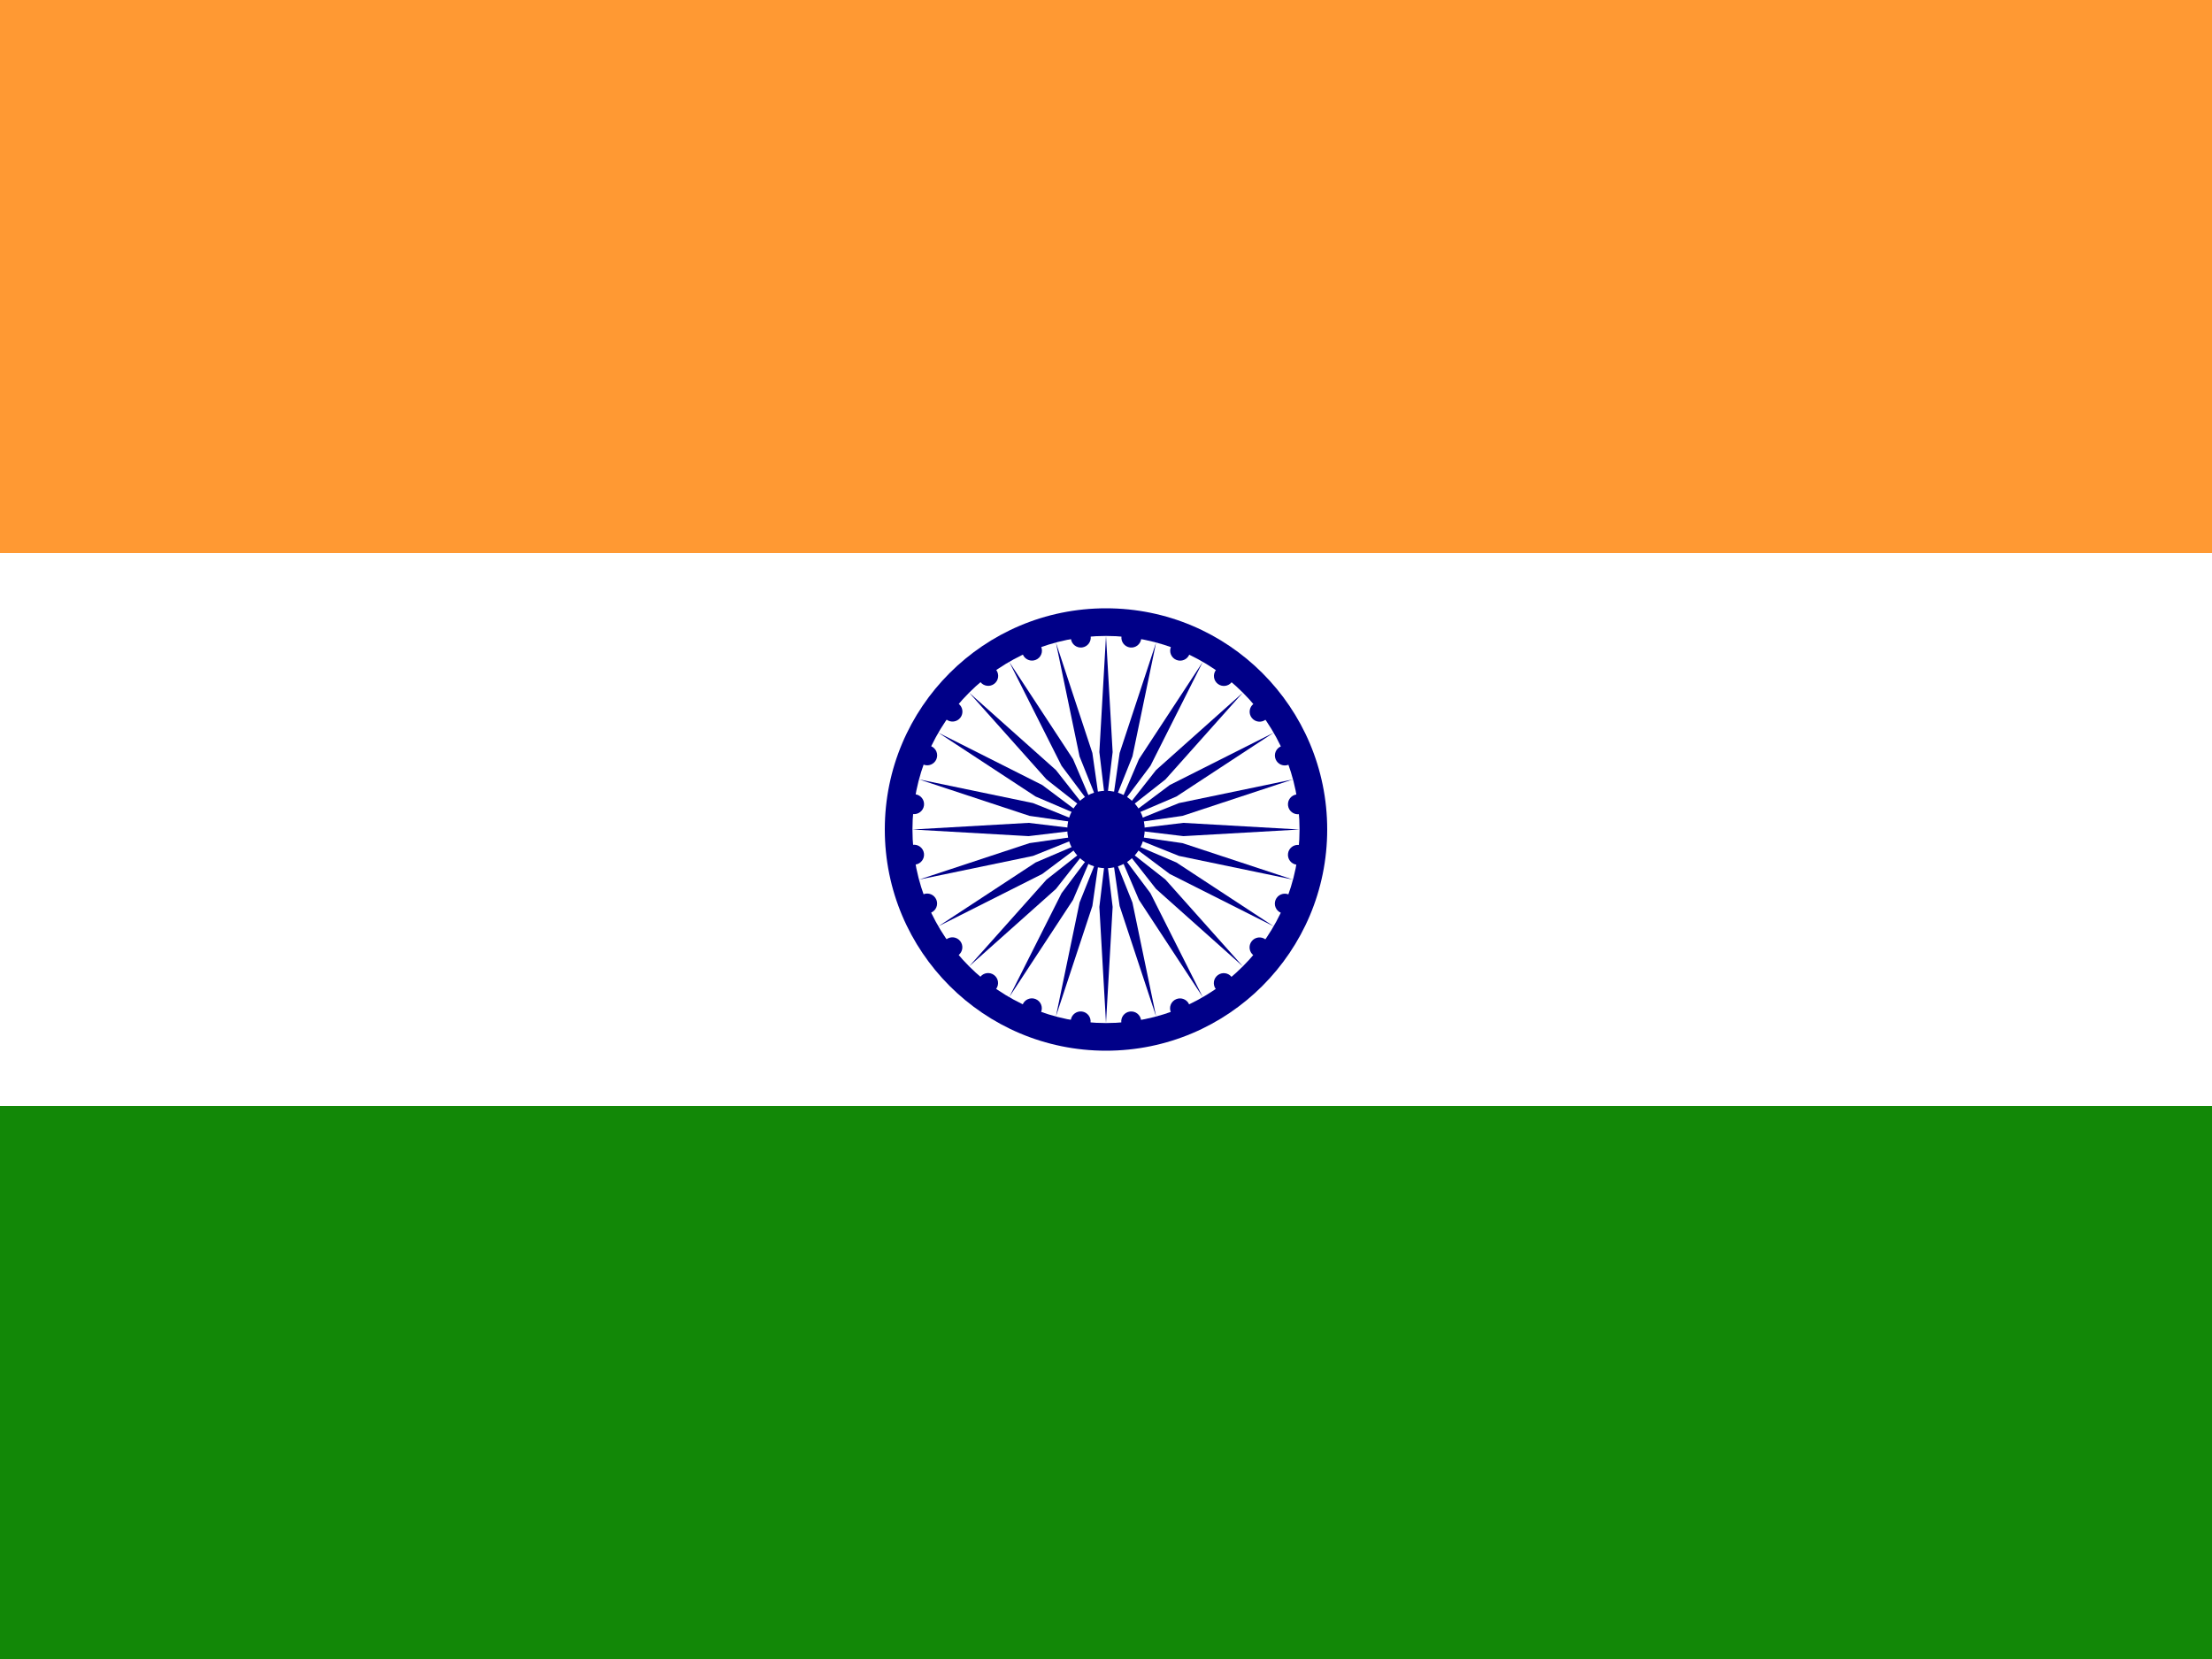
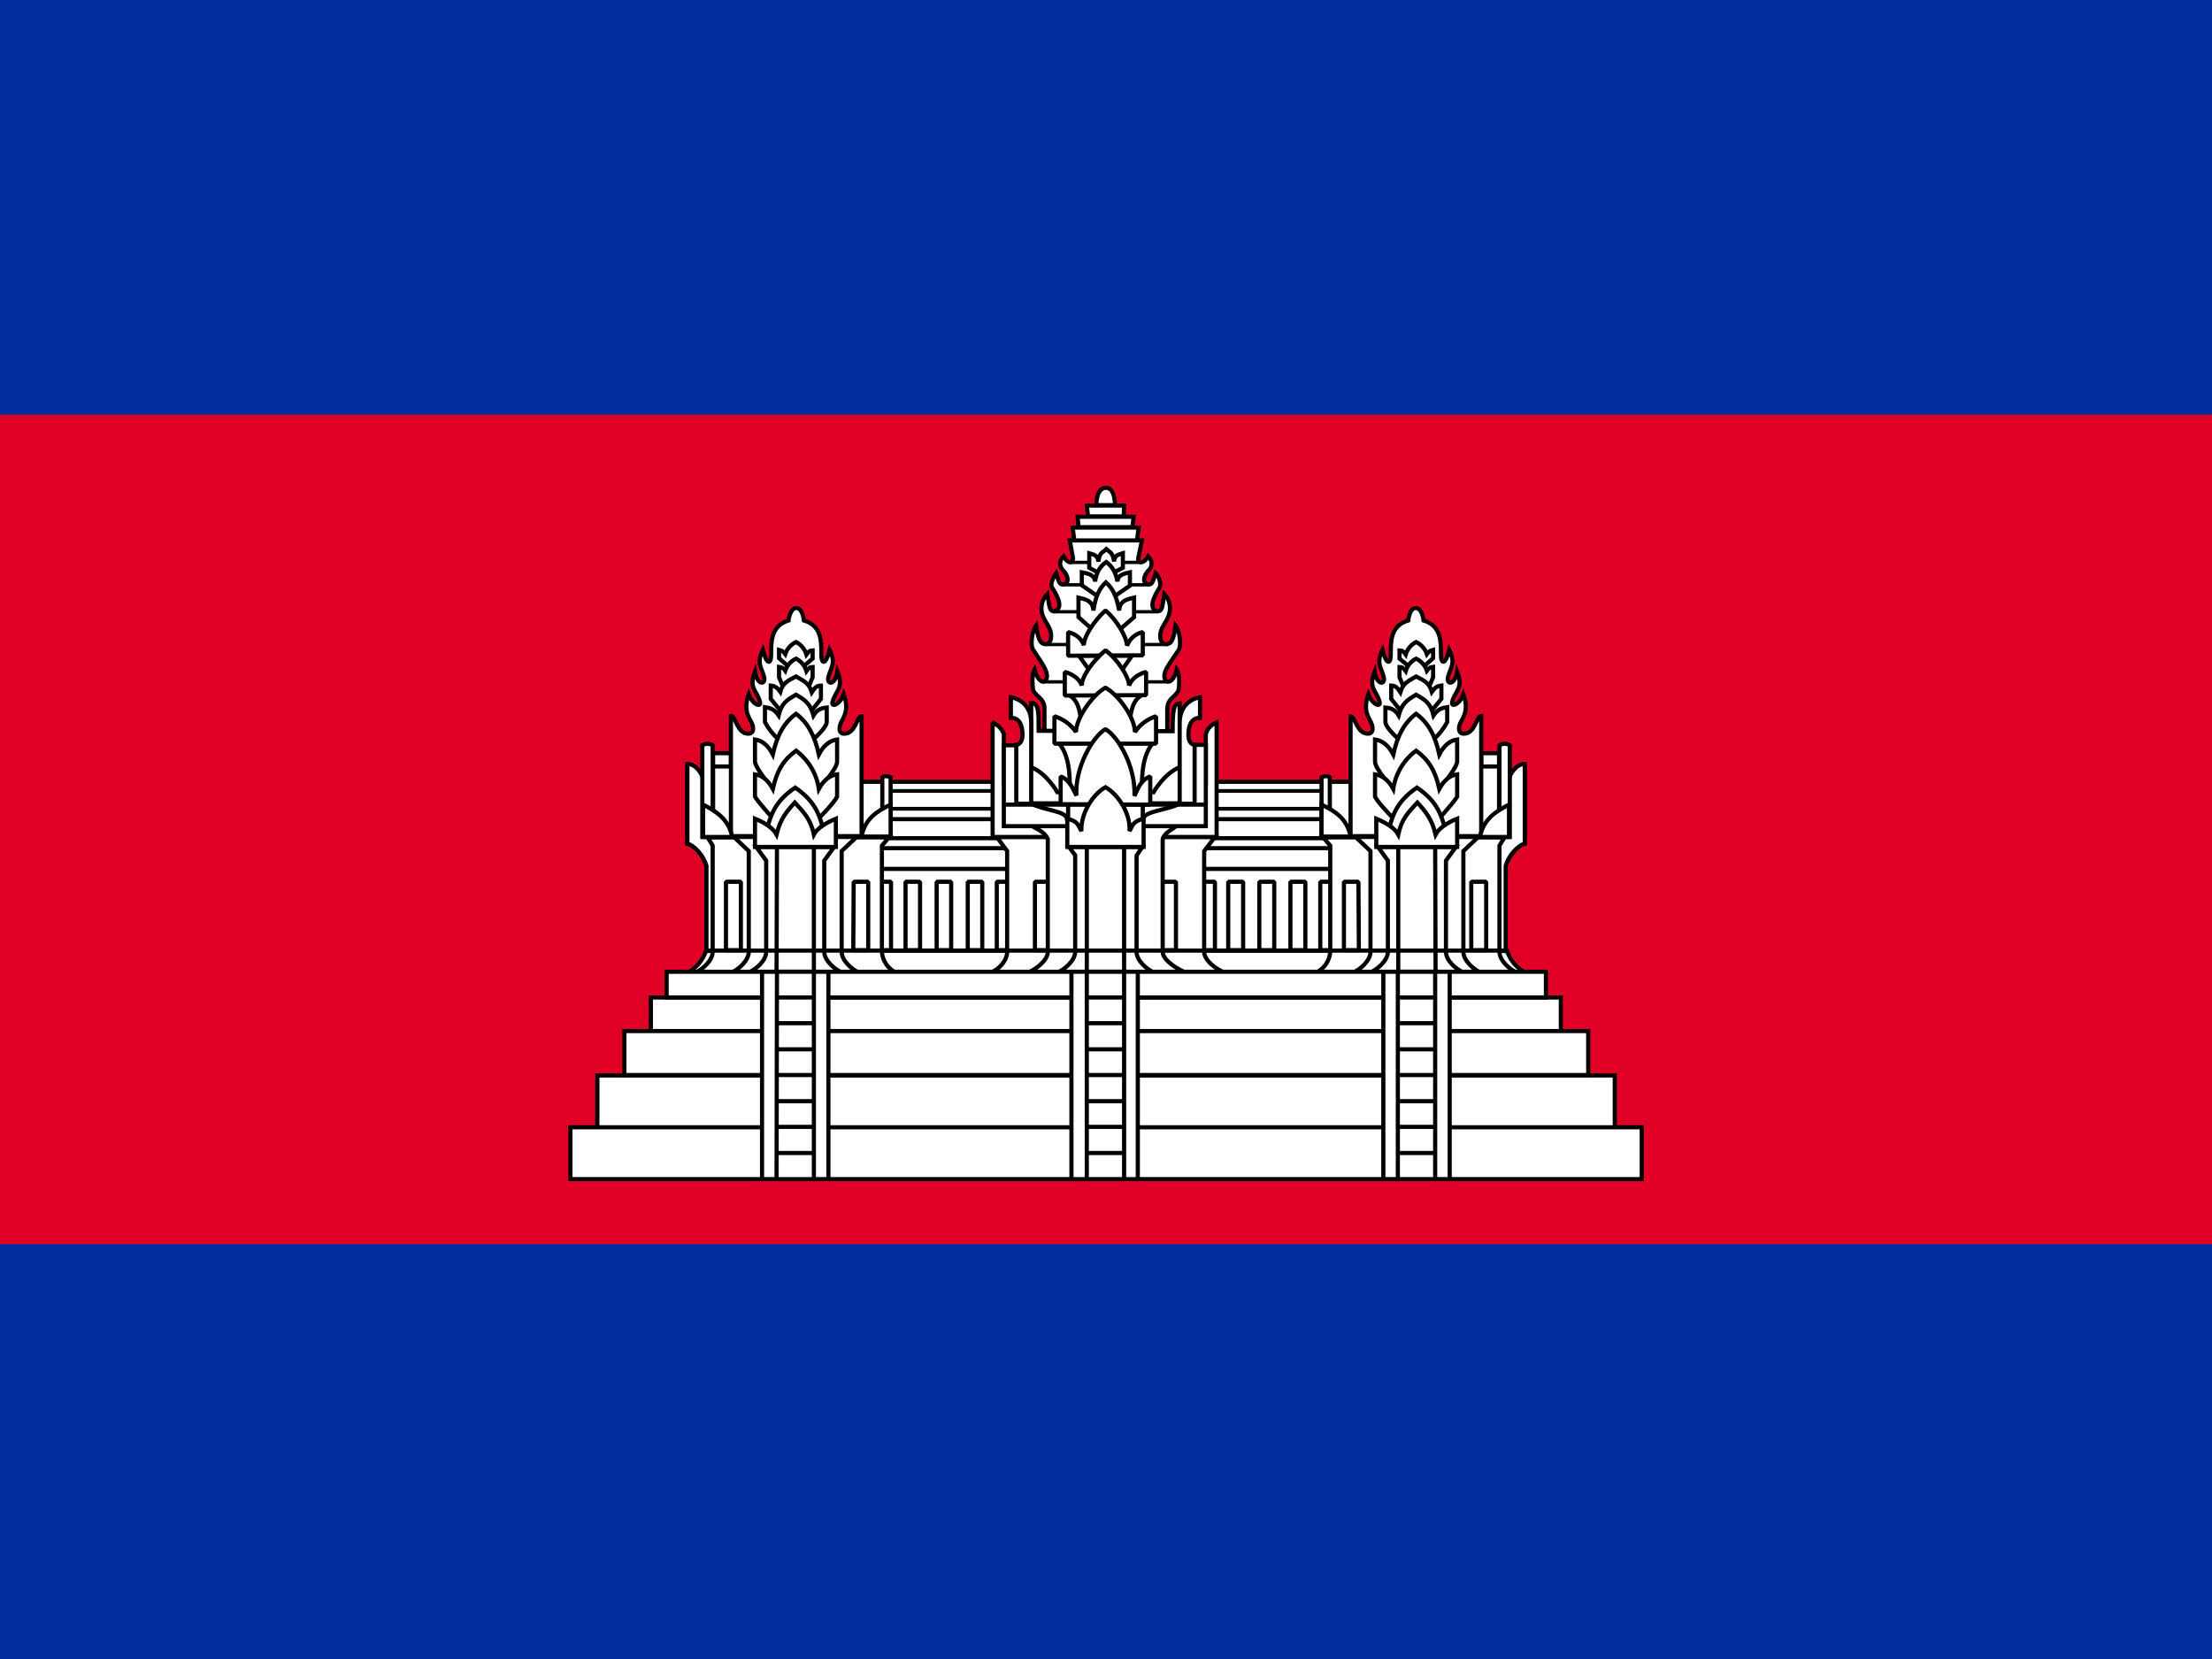
- <svg xmlns="http://www.w3.org/2000/svg" xmlns:xlink="http://www.w3.org/1999/xlink" id="flag-icons-in" viewBox="0 0 640 480">
-   <path fill="#f93" d="M0 0h640v160H0z" />
-   <path fill="#fff" d="M0 160h640v160H0z" />
-   <path fill="#128807" d="M0 320h640v160H0z" />
-   <g transform="matrix(3.2 0 0 3.2 320 240)">
-     <circle r="20" fill="#008" />
-     <circle r="17.5" fill="#fff" />
-     <circle r="3.5" fill="#008" />
-     <g id="in-d">
-       <g id="in-c">
-         <g id="in-b">
-           <g id="in-a" fill="#008">
-             <circle r=".9" transform="rotate(7.5 -8.8 133.5)" />
-             <path d="M0 17.5.6 7 0 2l-.6 5z" />
-           </g>
-           <use xlink:href="#in-a" width="100%" height="100%" transform="rotate(15)" />
-         </g>
-         <use xlink:href="#in-b" width="100%" height="100%" transform="rotate(30)" />
-       </g>
-       <use xlink:href="#in-c" width="100%" height="100%" transform="rotate(60)" />
+ <svg xmlns="http://www.w3.org/2000/svg" xmlns:xlink="http://www.w3.org/1999/xlink" id="flag-icons-kh" viewBox="0 0 640 480">
+   <path fill="#032ea1" d="M0 0h640v480H0z" />
+   <path fill="#e00025" d="M0 120h640v240H0z" />
+   <g fill="#fff" stroke="#000" transform="matrix(1.2 0 0 1.2 85.6 -522)">
+     <g stroke-linejoin="bevel">
+       <path d="M139 623.5h113.8v43.8H139z" />
+       <path d="M247 647.6h3.5v16.5H247zm-108-8.1h113.8v5H139zm0-7h113.8v4.6H139z" />
+       <path stroke-width=".9" d="M139 625.7h113.8v4.3H139z" />
+       <path d="M169 647.6h3.6v16.5H169zm49 0h3.6v16.5H218zm-78 0h3.5v16.5H140zm7 0h3.5v16.5H147zm7.5 0h3.5v16.5h-3.5zm7.5 0h3.5v16.5H162zm62.8 0h3.6v16.5h-3.6zm7.5 0h3.6v16.5h-3.6zm7.5 0h3.6v16.5h-3.6z" />
+       <path stroke-linejoin="miter" d="M94.5 669.5a9.3 9.3 0 0 0 4.4-5.3H292a9.3 9.3 0 0 0 4.4 5.3z" />
    </g>
-     <use xlink:href="#in-d" width="100%" height="100%" transform="rotate(120)" />
-     <use xlink:href="#in-d" width="100%" height="100%" transform="rotate(-120)" />
+     <path d="M193 556.8s-.1-4.1 2.3-4.2c2.3 0 2.2 4.2 2.2 4.2zm-12.5 54.5v-5.5c0-2.8-2.8-3-2.8-5 0 0-.4-3 .4-4.4 1.1 4 3 3.3 3 1.6 0-1.4-1-2.8-3.3-6.3-.8-1.1-.3-4.6.7-5.9.4 3 .9 4.5 2.2 4.5.8 0 1.4-.5 1.4-2 0-2-1.3-3-2-4.8a5 5 0 0 1 1.1-5.3c.5 3 .4 4.2 1.7 4.2 2.7-.9 0-4.8-.6-5.8-.6-1.1 1-3.4 1-3.4.8 2.7 1 2.9 2 2.6 1.2-.3 1-2-.4-3.4-.9-1-.8-2.3.2-3.3 1 1.9 2.2 1.8 2.3.6l-.8-4.4H204l-.9 4.3c-.2 1.2 1.4 1.5 2.4-.5 1 1 1.1 2.4.2 3.3-1.4 1.4-1.6 3.1-.4 3.4 1 .3 1.2 0 2-2.6 0 0 1.5 1.5 1 3.4-.6 1-3.3 5-.6 5.8 1.3 0 1.2-1.2 1.7-4.2a5 5 0 0 1 1 5.3c-.6 1.8-2 2.8-2 4.8 0 1.5.7 2 1.5 2 1.3 0 1.8-1.4 2.2-4.5 1 1.3 1.5 4.8.7 6-2.3 3.4-3.4 4.8-3.4 6.2 0 1.7 2 2.4 3-1.6.9 1.4.5 4.4.5 4.4 0 2-2.7 2.2-2.8 5v5.5zm7.2-46-.4-3.1h15.9l-.4 3.1zm1-3.2-.2-2.5H202l-.3 2.5zm2.3-2.6-.3-2.6h9l-.1 2.6zm33 110c-2-.7-5-2.9-5-5v-24.3l2.6-3.4H169l2.5 3.4v24.3c0 2.1-2 4.3-4 5z" />
+     <path stroke-linejoin="bevel" d="M178.2 647.6h3.6v16.5h-3.6zm30.4 0h3.6v16.5h-3.6z" />
+     <path d="M168 609.2v27.6h54v-27.6a4.2 4.2 0 0 0-2.6 2.8v11.8h-48.7V612s-.6-2-2.8-2.8z" />
+     <path d="M214.6 669.5c-1.8-.7-5.6-2.9-5.6-5v-27.2c.4-1.5 2.4-2.4 3.7-3.4H177c1.7 1 3.6 1.7 4.3 3.4v27.2c0 2.1-3 4.3-4.8 5z" />
+     <path d="M219.4 634.2v-19.6h-4.9v-1.9h-38.8v2h-5v19.5zM207 669.5c-1.8-.7-4.3-2.9-4.3-5v-23.2l1.4-2.1h-17.7l1.5 2v23.3c0 2.1-2.6 4.3-4.3 5z" />
+     <path d="M190.7 639.2h9v30.3h-9z" />
+     <path stroke-linejoin="bevel" d="M204.4 632.5c0-2 5.8-2.1 8.8-3.8h-36c3 1.7 8.7 1.8 8.7 3.8l1.2 3.9 15 .6z" />
+     <path d="M211.4 611.3c0-4.9.2-6.7 1.7-6.7V620c-3.7 1.4-6.3 6-6.3 6h-23.2s-2.6-4.6-6.3-6v-15.5c1.8 0 1.8 2 1.8 6.7zm1.7-2c0-5.6 4.9-6.2 4.9-6.2v5c-1.9-.1-2.8 1.6-2.8 4 0 2.5 1.5 2.5 1.5 2.5v14.2h-3.6z" />
+     <path d="M177.3 609.3c0-5.6-4.9-6.2-4.9-6.2v5c1.9-.1 2.8 1.6 2.8 4 0 2.5-1.5 2.5-1.5 2.5v14.2h3.6z" />
+     <g fill="none" stroke-width=".8">
+       <path d="M186.8 570.6H204m-19.2 5.4h21m-23 6.5h24.9m-27 7.9h29.5m-30.2 9h30.4" />
+       <path stroke-width="1" d="M170.8 629h48.6m-33.2 0h18v6.6h-18z" />
+     </g>
+     <path d="M184 614.2c3 3.6 2.6 9.7 2.6 13.3H204c0-3.6-.4-9.7 2.6-13.3zm9.7-41-2.4-1.3v-3.5c1 .3 2 .4 2.2 2 .3-2.3 1-2.1 1.9-3 1 .9 1.5.7 1.9 3 0-1.6 1.2-1.7 2.1-2v3.5l-2.3 1.2z" />
+     <path d="m193.5 578.9-4-2.8V573c1.5.3 3 .5 3.2 2.2.4-2.5 1.3-3.7 2.7-4.7 1.3 1 2.2 2.2 2.7 4.7.1-1.7 1.7-1.9 3-2.2v3.2l-3.9 2.7z" />
+     <path d="m193.2 587.8-4.5-4v-4.7c1.6.4 3.4.6 3.6 3.1.5-3.5 1.5-5.4 3-6.8 1.6 1.4 2.6 3.3 3.2 6.8.2-2.5 2-2.7 3.6-3.1v4.7l-4.6 4zm8.4 5.3-4 5.7h-4.7l-4.1-5.7zm-15.2 9.5c2 1.1 2.8 3.4 3 7.6H201c.2-4.2 1-6.5 3-7.6z" />
+     <path stroke-linejoin="bevel" d="M204.2 593v-5.6a5.2 5.2 0 0 0-3.8 3.3c0-2-2.5-6.3-5.2-8.5-2.7 2.4-5.3 6.4-5.2 8.4-.5-1.5-1.8-2.7-3.8-3.2v5.7z" />
+     <path stroke-linejoin="bevel" d="M205 602.6V597c-2.1.6-3.5 1.7-4.1 3.3 0-2-2.7-6.3-5.7-8.5-3 2.5-5.8 6.4-5.7 8.5-.5-1.5-2-2.7-4.1-3.3v5.7z" />
+     <path stroke-linejoin="bevel" d="M207.4 614.3v-6.6a9.6 9.6 0 0 0-5.1 3.8c0-3.5-4-9-7.1-10.7-3.2 1.8-7.1 7.4-7.1 10.7a9.7 9.7 0 0 0-5.2-3.8v6.6z" />
+     <path stroke-linejoin="bevel" d="M206 629v-6.8c-2.4.9-3 3.1-3.8 4.7.3-6.9-3.8-14.2-7-16.1-3.2 1.9-7.4 9.4-7 16-.8-1.4-1.5-3.7-3.8-4.6v6.7z" />
+     <path d="M204.4 639.2v-6.8c-2.5.6-2.6 1.5-3.4 3 .3-4.1-2.6-8.8-5.8-10.6-3.2 1.8-6 6.5-5.8 10.6-.8-1.5-.9-2.4-3.4-3v6.8z" />
+     <g id="kh-a">
+       <path d="M99 664.2v-20.4c-.7-2.6-3-5-4.6-5.4v-18l3.7 2 4.3 18.9v23z" />
+       <path d="M99 664.3v-20.5c-.7-2.6-3-5-4.6-5.4v-19.2c2.5 0 3.7 3.2 3.7 3.2l4.3 18.9v22.9z" />
+       <path d="M96.3 669.5c1.7-.7 4.2-2.9 4.2-5v-25.6l-1.2-2H143l-1.7 2v25.6a6 6 0 0 0 3.4 5z" />
+       <path d="M135.8 669.5c-1.7-.7-4.2-2.9-4.2-5v-24.3l3.6-3.4h-29.6l3.6 3.4v24.3c0 2.1-2.5 4.3-4.2 5z" />
+       <path d="M131.7 669.5c-1.7-.7-4.3-2.9-4.3-5v-22l2.4-3.3H111l2.4 3.3v22c0 2.1-2.5 4.3-4.3 5z" />
+       <path d="M116 639.2h8.9v30.4h-9z" />
+       <path stroke-linejoin="bevel" d="M103.7 647.6h3.6v16.5h-3.6zm30.8 0h3.5v16.5h-3.6zm-33.9-27.8h4.4v17h-4.4zm0-3.2h4.3v3.2h-4.3zm35.6 6.9h6.1v13h-6.1z" />
+       <path d="M104.9 636.6v-29c1.2 0 1.4 4.3 4.2 4.3 1.5 0 1.4-1.8.5-3.2-.7-1.3-1.6-3-.4-6.3.9 2.5 3.1 3.3 2.7 1.8-.7-2.7-2.8-3.2-1.2-7.3.5 3.4 2.7 3.3 2.2 1.3-.6-2.3-1.9-3.3-.3-6.5.9 3.7 2 3.5 2 1.2 0-3.4 0-7 4.2-8.3 0 0 .3-3 1.9-3 1.5 0 1.8 3 1.8 3 4.3 1.3 4.2 5 4.2 8.3 0 2.3 1.1 2.5 2-1.2 1.6 3.2.3 4.2-.3 6.5-.5 2 1.7 2.1 2.2-1.3 1.6 4.1-.5 4.6-1.2 7.3-.4 1.5 1.8.7 2.7-1.8 1.2 3.3.3 5-.4 6.3-.8 1.4-1 3.2.5 3.2 2.8 0 3-4.2 4.2-4.2v28.9zM98 614.7v22.1h2.5v-22.1c-.9-.5-1.7-.5-2.5 0z" />
+       <path d="M98.2 629c3.1 1.6 6.2 3.5 7 7.8h-7zm43.2-6.6v14.4h2v-14.4c-.6-.3-1.5-.4-2 0z" />
+       <path d="M143.4 629c-3.1 1.5-6.2 3.3-7 7.7h7zm-20.6-33.7 1.8-1.5v-2c-.6 0-1 .3-1.5 1a5 5 0 0 0-2.5-3 5 5 0 0 0-2.6 2.9c-.5-.7-.8-.8-1.5-1v2l1.8 1.6z" />
+       <path d="m123.8 600.2.8-1.9v-2.5c-.6 0-1 .3-1.5 1a5 5 0 0 0-2.5-3 5 5 0 0 0-2.6 2.9c-.5-.7-.8-.8-1.5-.9v2.5l.8 1.9z" />
+       <path d="m124 606.8 2.6-3.3v-3.2c-1 0-1.5.5-2.2 1.6-.7-2.3-2-2.7-3.8-3.8-1.9 1-3.2 1.5-3.8 3.7-.8-1.1-1.3-1.4-2.3-1.5v3.2l2.7 3.3z" />
+       <path d="M124.7 613.3s3.2-2.7 3.3-4.2v-3.5c-1.2.1-2.3.4-3.2 1.9-.8-2.9-2-3.7-4.2-5-2.3 1.3-3.5 2.1-4.2 5-1-1.5-2-1.8-3.3-2v3.6a15 15 0 0 0 3.3 4.2z" />
+       <path d="M126 625.3s4.4-4.7 4.5-6.6v-5.4c-1.6.2-3.2 1.3-4.4 3.6-1-4.5-2.6-7.6-5.5-9.8-3 2.2-4.6 5.3-5.6 9.8-1.2-2.3-2.7-3.4-4.3-3.6v5.4c.3 1.9 4.4 6.6 4.4 6.6z" />
+       <path d="M126 632.4s3.7-3.7 4.5-5.3v-5.4c-1.6.2-3.2 1.3-4.4 3.5a14 14 0 0 0-5.5-9.2c-3 2.2-4.6 4.7-5.6 9.2-1.2-2.2-2.7-3.3-4.3-3.5v5.4c1 1.6 4.4 5.3 4.4 5.3z" />
+       <path d="M127.5 636.6c-1-4.7-2-8.2-7.1-11.7-5.2 3.5-6.1 7-7.2 11.7z" />
+       <path d="M130.2 639.2v-6.8c-2.4 1-4.5 2.3-5.3 3.8-.8-3.8-2.5-5.4-4.6-7.7-2.1 2.3-3.5 4-4.4 7.7-.8-1.5-2.9-2.9-5.2-3.8v6.8z" />
+     </g>
+     <use xlink:href="#kh-a" width="100%" height="100%" transform="matrix(-1 0 0 1 390.7 0)" />
+     <path d="M72.7 694.3H318v12.5H72.7zm-6.5 12.5h258.3v12.5H66.2zm19.4-31.3H305v8.1H85.6z" />
+     <path d="M79.2 683.6h232.4v10.6H79.2zm10.2-14.3h212v6.2h-212z" />
+     <path d="M112.4 669.3h16v50h-16z" />
+     <path d="M116 669.3h8.9v50h-9zm71 0h16v50h-16z" />
+     <path d="M190.7 669.3h9v50h-9zm71.5 0h16v50h-16z" />
+     <path d="M265.7 669.3h9v50h-9z" />
+     <path fill="none" d="M99 664.2h193M115.8 713h9.2m-9.2-6.3h9.2m-9.2-6.2h9.2m-9.2-6.3h9.2m-9.2-6.2h9.2m-9.2-6.3h9.2m-9.2-6.2h9.2m65.8 37.5h8.6m-8.6-6.3h8.6m-8.6-6.2h8.6m-8.6-6.3h8.6m-8.6-6.2h8.6m-8.6-6.3h8.6m-8.6-6.2h8.6m66.2 37.5h9.2m-9.2-6.3h9.2m-9.2-6.2h9.2m-9.2-6.3h9.2m-9.2-6.2h9.2m-9.2-6.3h9.2m-9.2-6.2h9.2" />
  </g>
</svg>
